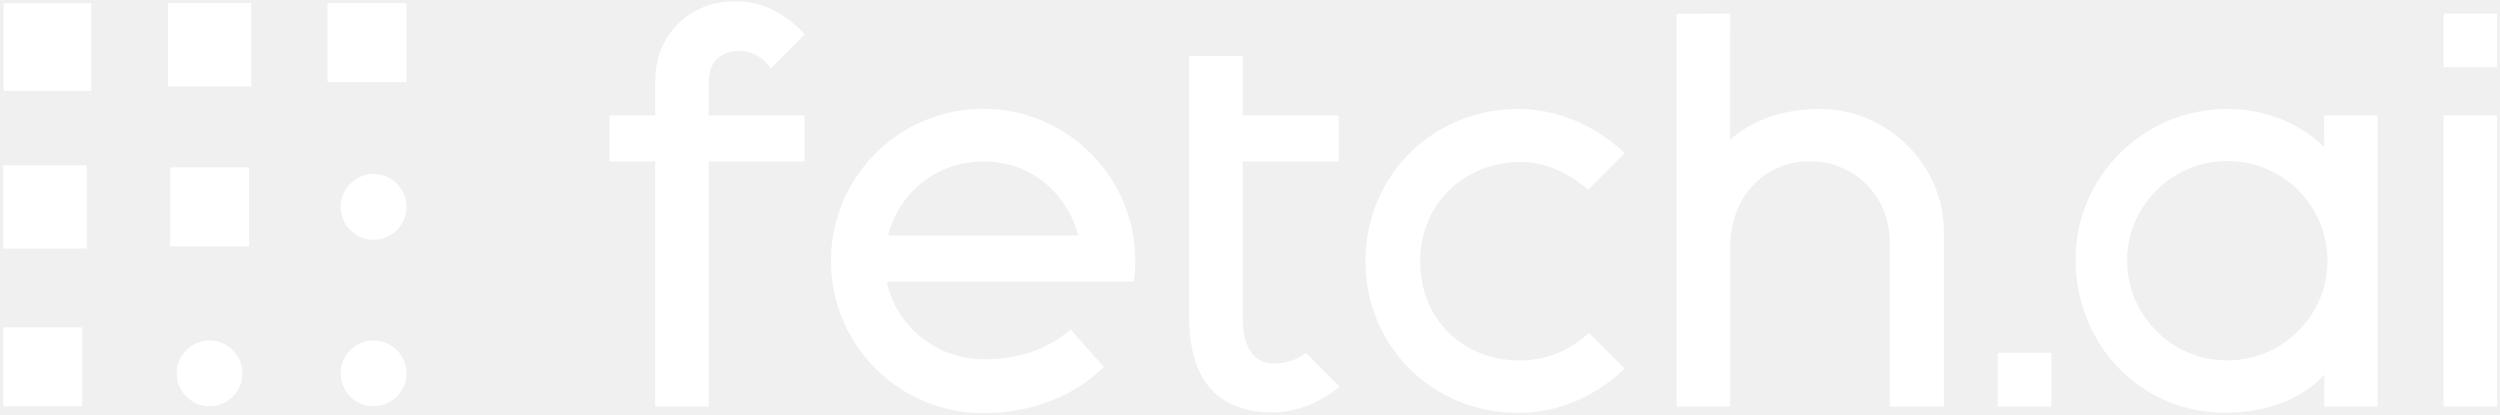
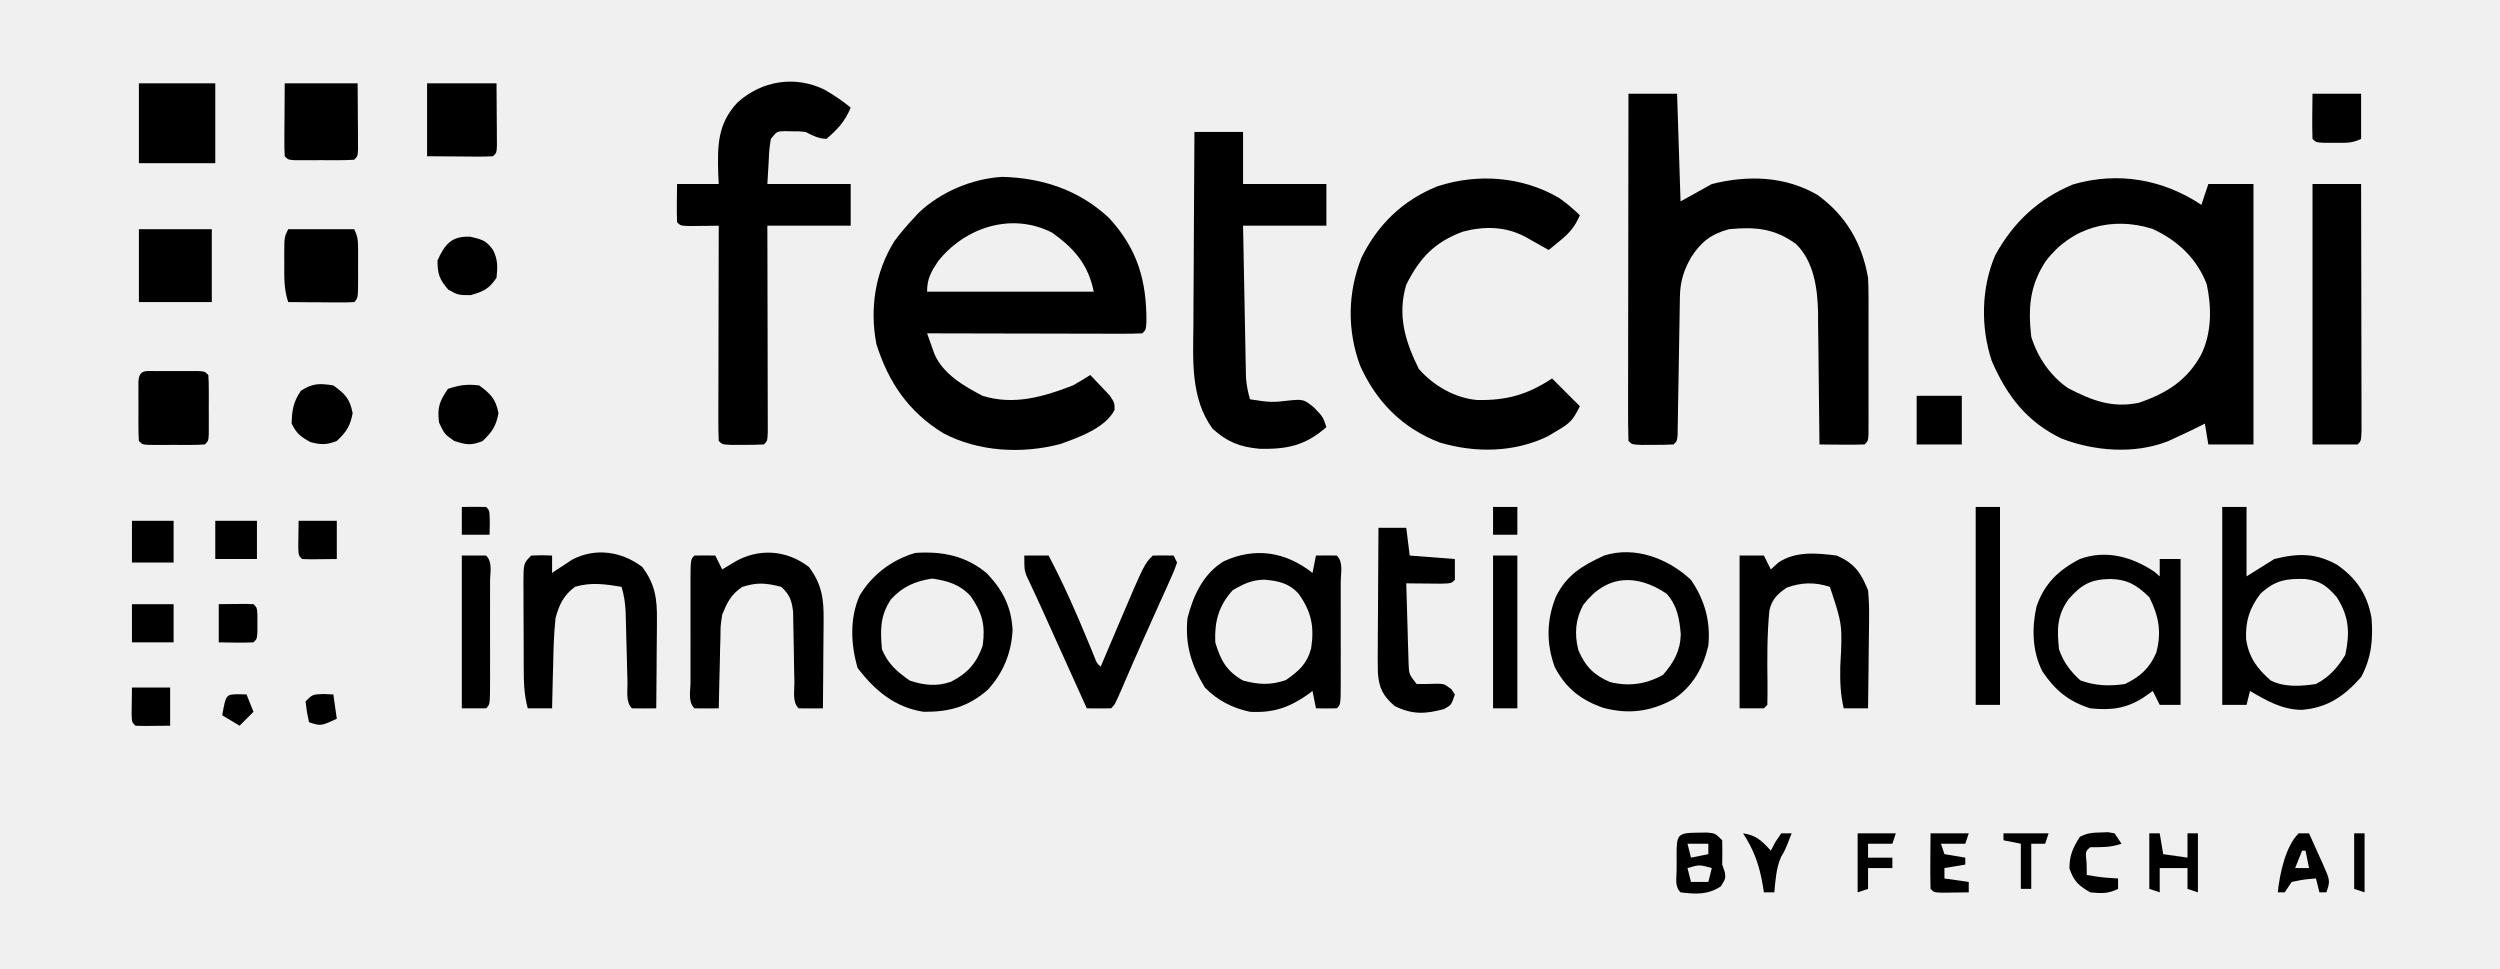
- <svg xmlns="http://www.w3.org/2000/svg" id="Layer_1" viewBox="0 0 1426.307 236.687">
-   <rect x="1394.118" y="65.827" width="30.526" height="166.108" fill="#fff" />
-   <path d="m1078.14,231.935v-93.432c0-26.511-19.77-46.502-45.986-46.502-22.404,0-45.083,17.103-45.083,49.794v90.14h-30.545V7.869l30.545-.111s-.103,72.003,0,71.916c4.09-3.449,19.94-17.531,51.326-17.531,38.273,0,70.605,31.942,70.605,69.75v100.043h-30.862Z" fill="#fff" />
-   <rect x="1394.118" y="7.755" width="30.526" height="30.528" fill="#fff" />
-   <rect x="1139.732" y="201.244" width="30.693" height="30.691" fill="#fff" />
-   <path d="m228.753,107.617c2.062,3.085,3.162,6.714,3.162,10.424,0,4.978-1.978,9.751-5.497,13.271-3.519,3.516-8.292,5.494-13.268,5.494-3.712,0-7.339-1.098-10.426-3.162-3.085-2.062-5.49-4.992-6.911-8.419-1.421-3.43-1.792-7.202-1.068-10.844.725-3.639,2.511-6.983,5.136-9.607,2.624-2.624,5.967-4.41,9.608-5.136,3.639-.723,7.413-.353,10.841,1.069,3.428,1.419,6.359,3.824,8.422,6.909Z" fill="#fff" />
-   <path d="m228.753,202.582c2.062,3.085,3.162,6.714,3.162,10.424,0,4.978-1.978,9.751-5.497,13.271-3.519,3.516-8.292,5.494-13.268,5.494-3.712,0-7.339-1.098-10.426-3.162-3.085-2.062-5.49-4.992-6.911-8.419-1.421-3.43-1.792-7.202-1.068-10.844.725-3.639,2.511-6.983,5.136-9.607,2.624-2.624,5.967-4.41,9.608-5.136,3.639-.723,7.413-.353,10.841,1.069,3.428,1.419,6.359,3.824,8.422,6.909Z" fill="#fff" />
-   <rect x="186.882" y="1.769" width="45.034" height="45.034" fill="#fff" />
-   <path d="m135.17,202.582c2.062,3.085,3.162,6.714,3.162,10.424,0,4.978-1.978,9.751-5.497,13.271-3.519,3.516-8.292,5.494-13.268,5.494-3.712,0-7.339-1.098-10.426-3.162-3.085-2.062-5.49-4.992-6.911-8.419-1.421-3.43-1.792-7.202-1.068-10.844.725-3.639,2.511-6.983,5.136-9.607,2.624-2.624,5.967-4.41,9.608-5.136,3.639-.723,7.413-.353,10.841,1.069,3.428,1.419,6.359,3.824,8.422,6.909Z" fill="#fff" />
-   <rect x="97.051" y="95.525" width="45.034" height="45.034" fill="#fff" />
-   <rect x="95.8" y="1.769" width="47.536" height="47.536" fill="#fff" />
-   <rect x="2.061" y="1.812" width="50.038" height="50.038" fill="#fff" />
-   <rect x="1.914" y="186.737" width="45.034" height="45.034" fill="#fff" />
-   <rect x="1.914" y="94.274" width="47.536" height="47.536" fill="#fff" />
-   <path d="m420.96,28.986c13.423.158,18.784,10.033,18.784,10.033l19.366-19.366-.023-.008.06-.06c-11.176-12.17-24.907-18.849-38.928-18.849-13.626,0-24.896,4.355-33.491,12.943-8.589,8.6-12.943,19.77-12.943,33.201v18.947h-26.078v26.248h26.048v139.86h30.55V92.075h54.74v-26.248h-54.689v-18.947c0-10.938,5.88-17.227,16.605-17.893Z" fill="#fff" />
-   <path d="m867.194,205.657c-33.003,0-56.956-23.811-56.956-56.616,0-32.283,24.687-56.628,57.425-56.628,18.103,0,32.302,10.448,38.441,15.855l20.855-20.854c-5.987-5.839-28.319-25.235-60.76-25.235-48.874,0-87.161,38.154-87.161,86.862,0,48.507,38.294,86.504,87.177,86.504,31.196,0,52.235-17.045,60.632-25.346l-20.301-20.302c-7.484,6.987-20.604,15.76-39.353,15.76Z" fill="#fff" />
-   <path d="m726.892,207.382c-10.169,0-17.922-6.871-17.922-26.723v-88.525h54.76v-26.248h-54.76V31.977h-30.531v148.682c0,37.582,17.326,54.643,48.055,54.643,11.413,0,25.492-4.494,37.782-14.732l-19.242-19.242c-4.834,3.914-11.328,6.054-18.143,6.054Z" fill="#fff" />
-   <path d="m561.425,204.991c-29.693,0-51.115-21.789-55.404-44.293h123.018v-.045h17.848c.521-3.85.814-7.774.814-11.768,0-47.942-38.864-86.807-86.807-86.807s-86.807,38.865-86.807,86.807,38.864,86.807,86.807,86.807c28.785,0,52.534-10.313,68.885-26.314l-19.024-21.427c-13.193,11.611-29.789,17.041-49.332,17.041Zm0-112.826c27.652,0,47.858,19.078,53.694,42.27h-108.49c6.267-24.12,26.915-42.27,54.796-42.27Z" fill="#fff" />
-   <path d="m1325.98,65.827l-.014,17.994s-20.002-21.678-55.192-21.678c-47.75,0-86.6,38.486-86.6,85.793,0,49.082,37.466,87.529,85.296,87.529,39.856,0,56.59-21.822,56.59-21.822l-.07,18.292h30.535V65.827h-30.545Zm-52.515,139.7c-.988.052-1.98.079-2.982.079-15.662,0-29.865-6.373-40.152-16.662-10.344-10.29-16.741-24.505-16.741-40.208,0-31.402,25.588-56.859,57.153-56.859,31.563,0,57.151,25.457,57.151,56.859,0,30.494-24.129,55.376-54.429,56.791Z" fill="#fff" />
+ <svg xmlns="http://www.w3.org/2000/svg" version="1.1" width="720" height="279">
+   <path d="M0 0 C7.26 0 14.52 0 22 0 C22 7.59 22 15.18 22 23 C14.74 23 7.48 23 0 23 C0 15.41 0 7.82 0 0 Z " fill="#000000" transform="translate(40,24)" />
+   <path d="M0 0 C6.93 0 13.86 0 21 0 C21.021 3.444 21.041 6.889 21.062 10.438 C21.072 11.525 21.081 12.612 21.09 13.732 C21.093 14.582 21.095 15.433 21.098 16.309 C21.106 17.62 21.106 17.62 21.114 18.959 C21 21 21 21 20 22 C18.597 22.099 17.188 22.131 15.781 22.133 C14.507 22.135 14.507 22.135 13.207 22.137 C11.867 22.131 11.867 22.131 10.5 22.125 C9.607 22.129 8.713 22.133 7.793 22.137 C6.943 22.135 6.094 22.134 5.219 22.133 C4.434 22.132 3.65 22.131 2.842 22.129 C1 22 1 22 0 21 C-0.087 19.438 -0.107 17.873 -0.098 16.309 C-0.095 15.458 -0.093 14.608 -0.09 13.732 C-0.081 12.645 -0.072 11.558 -0.062 10.438 C-0.042 6.993 -0.021 3.549 0 0 Z " fill="#000000" transform="translate(82,24)" />
+   <path d="M0 0 C6.6 0 13.2 0 20 0 C20.021 3.279 20.041 6.559 20.062 9.938 C20.072 10.973 20.081 12.008 20.09 13.074 C20.093 13.884 20.095 14.693 20.098 15.527 C20.106 16.776 20.106 16.776 20.114 18.051 C20 20 20 20 19 21 C17.584 21.087 16.164 21.107 14.746 21.098 C13.977 21.095 13.208 21.093 12.416 21.09 C11.433 21.081 10.45 21.072 9.438 21.062 C4.766 21.032 4.766 21.032 0 21 C0 14.07 0 7.14 0 0 Z " fill="#000000" transform="translate(123,24)" />
+   <path d="M0 0 C2.667 1.539 5.194 3.213 7.562 5.188 C6.003 9.015 3.726 11.551 0.562 14.188 C-1.919 14.046 -3.23 13.291 -5.438 12.188 C-7.352 11.991 -7.352 11.991 -9.438 12 C-10.139 11.986 -10.84 11.972 -11.562 11.957 C-13.683 12.022 -13.683 12.022 -15.438 14.188 C-15.902 17.309 -15.902 17.309 -16.062 20.812 C-16.186 22.916 -16.31 25.02 -16.438 27.188 C-8.518 27.188 -0.598 27.188 7.562 27.188 C7.562 31.148 7.562 35.108 7.562 39.188 C-0.357 39.188 -8.277 39.188 -16.438 39.188 C-16.43 41.997 -16.43 41.997 -16.422 44.863 C-16.406 51.038 -16.394 57.212 -16.386 63.387 C-16.38 67.132 -16.373 70.878 -16.362 74.623 C-16.351 78.234 -16.345 81.846 -16.343 85.457 C-16.341 86.838 -16.337 88.219 -16.332 89.6 C-16.325 91.527 -16.324 93.455 -16.324 95.383 C-16.322 96.482 -16.32 97.581 -16.317 98.713 C-16.438 101.188 -16.438 101.188 -17.438 102.188 C-19.435 102.286 -21.437 102.317 -23.438 102.312 C-24.531 102.315 -25.624 102.318 -26.75 102.32 C-29.438 102.188 -29.438 102.188 -30.438 101.188 C-30.531 99.254 -30.555 97.318 -30.551 95.383 C-30.551 94.141 -30.551 92.9 -30.551 91.621 C-30.546 90.257 -30.54 88.892 -30.535 87.527 C-30.533 86.139 -30.532 84.75 -30.531 83.361 C-30.527 79.7 -30.517 76.039 -30.506 72.378 C-30.496 68.645 -30.491 64.911 -30.486 61.178 C-30.476 53.848 -30.459 46.518 -30.438 39.188 C-31.22 39.199 -32.002 39.211 -32.809 39.223 C-33.821 39.232 -34.832 39.241 -35.875 39.25 C-36.884 39.262 -37.894 39.273 -38.934 39.285 C-41.438 39.188 -41.438 39.188 -42.438 38.188 C-42.581 34.518 -42.48 30.86 -42.438 27.188 C-38.477 27.188 -34.517 27.188 -30.438 27.188 C-30.484 26.27 -30.53 25.352 -30.578 24.406 C-30.821 16.162 -30.831 9.869 -25.012 3.668 C-18.048 -2.576 -8.485 -4.147 0 0 Z " fill="#000000" transform="translate(237.4375,25.8125)" />
+   <path d="M0 0 C4.62 0 9.24 0 14 0 C14.33 10.23 14.66 20.46 15 31 C17.97 29.35 20.94 27.7 24 26 C34.398 23.4 45.122 23.696 54.477 29.168 C62.671 35.117 67.278 43.072 69 53 C69.086 54.62 69.128 56.244 69.129 57.866 C69.133 58.804 69.136 59.741 69.139 60.707 C69.136 62.205 69.136 62.205 69.133 63.734 C69.134 64.768 69.135 65.802 69.136 66.867 C69.136 69.046 69.135 71.224 69.13 73.403 C69.125 76.752 69.13 80.1 69.137 83.449 C69.136 85.565 69.135 87.681 69.133 89.797 C69.135 90.804 69.137 91.811 69.139 92.849 C69.134 94.236 69.134 94.236 69.129 95.651 C69.129 96.469 69.128 97.287 69.127 98.129 C69 100 69 100 68 101 C65.814 101.073 63.625 101.084 61.438 101.062 C59.641 101.049 59.641 101.049 57.809 101.035 C56.418 101.018 56.418 101.018 55 101 C54.995 100.169 54.995 100.169 54.989 99.321 C54.947 93.512 54.877 87.704 54.792 81.896 C54.764 79.733 54.743 77.571 54.729 75.408 C54.707 72.284 54.661 69.162 54.609 66.039 C54.608 65.084 54.607 64.13 54.606 63.146 C54.456 56.176 53.471 48.448 48.297 43.309 C42.103 38.742 36.444 38.297 29 39 C23.887 40.349 20.923 42.638 18.062 47.062 C15.886 50.906 14.879 54.128 14.811 58.547 C14.785 59.924 14.785 59.924 14.76 61.328 C14.746 62.315 14.733 63.303 14.719 64.32 C14.7 65.335 14.682 66.349 14.663 67.394 C14.584 71.741 14.516 76.089 14.448 80.436 C14.396 83.606 14.339 86.776 14.281 89.945 C14.268 90.937 14.254 91.929 14.24 92.95 C14.223 93.861 14.207 94.773 14.189 95.711 C14.177 96.517 14.164 97.323 14.151 98.154 C14 100 14 100 13 101 C11.002 101.099 9 101.13 7 101.125 C5.907 101.128 4.814 101.13 3.688 101.133 C1 101 1 101 0 100 C-0.095 96.895 -0.126 93.812 -0.114 90.707 C-0.114 89.731 -0.114 88.756 -0.114 87.751 C-0.113 84.51 -0.105 81.268 -0.098 78.027 C-0.096 75.787 -0.094 73.546 -0.093 71.306 C-0.09 65.395 -0.08 59.485 -0.069 53.575 C-0.058 47.549 -0.054 41.524 -0.049 35.498 C-0.038 23.665 -0.021 11.833 0 0 Z " fill="#000000" transform="translate(469,27)" />
+   <path d="M0 0 C4.62 0 9.24 0 14 0 C14 4.29 14 8.58 14 13 C11.377 14.312 9.363 14.133 6.438 14.125 C5.446 14.128 4.455 14.13 3.434 14.133 C1 14 1 14 0 13 C-0.144 8.665 -0.042 4.338 0 0 Z " fill="#000000" transform="translate(666,27)" />
+   <path d="M0 0 C4.62 0 9.24 0 14 0 C14 4.95 14 9.9 14 15 C21.92 15 29.84 15 38 15 C38 18.96 38 22.92 38 27 C30.08 27 22.16 27 14 27 C14.12 33.478 14.243 39.956 14.372 46.434 C14.416 48.637 14.457 50.841 14.497 53.045 C14.555 56.212 14.619 59.38 14.684 62.547 C14.7 63.532 14.717 64.518 14.734 65.533 C14.754 66.454 14.774 67.375 14.795 68.323 C14.81 69.132 14.826 69.94 14.842 70.773 C14.997 72.958 15.4 74.897 16 77 C22.108 77.931 22.108 77.931 28.188 77.25 C31.425 76.962 31.87 77.305 34.312 79.25 C37 82 37 82 38 85 C31.947 90.341 26.653 91.429 18.75 91.246 C13.084 90.739 9.399 89.275 5.188 85.438 C-1.182 76.615 -0.4 65.62 -0.293 55.273 C-0.287 53.673 -0.283 52.074 -0.28 50.474 C-0.269 46.295 -0.239 42.116 -0.206 37.937 C-0.175 33.66 -0.162 29.383 -0.146 25.105 C-0.114 16.737 -0.062 8.368 0 0 Z " fill="#000000" transform="translate(344,38)" />
+   <path d="M0 0 C8.208 8.958 10.812 18.058 10.73 29.965 C10.562 32.188 10.562 32.188 9.562 33.188 C7.629 33.281 5.693 33.305 3.758 33.301 C2.516 33.301 1.275 33.301 -0.004 33.301 C-1.368 33.296 -2.733 33.29 -4.098 33.285 C-5.486 33.283 -6.875 33.282 -8.264 33.281 C-11.925 33.277 -15.586 33.267 -19.247 33.256 C-22.98 33.246 -26.714 33.241 -30.447 33.236 C-37.777 33.226 -45.107 33.209 -52.438 33.188 C-51.99 34.467 -51.534 35.744 -51.074 37.02 C-50.695 38.087 -50.695 38.087 -50.307 39.175 C-47.834 44.897 -41.801 48.415 -36.438 51.188 C-27.44 53.982 -18.939 51.48 -10.438 48.188 C-8.746 47.23 -7.07 46.243 -5.438 45.188 C-4.235 46.423 -3.051 47.677 -1.875 48.938 C-0.883 49.982 -0.883 49.982 0.129 51.047 C1.562 53.188 1.562 53.188 1.555 55.262 C-1.129 60.47 -8.774 63.168 -14.062 65.062 C-25.086 67.983 -37.7 67.3 -47.797 61.934 C-57.76 55.799 -63.562 47.344 -67.051 36.234 C-68.994 25.951 -67.39 15.546 -61.859 6.648 C-60.161 4.361 -58.384 2.267 -56.438 0.188 C-55.914 -0.377 -55.391 -0.942 -54.852 -1.523 C-48.595 -7.536 -39.429 -11.376 -30.77 -11.875 C-19.147 -11.564 -8.577 -8.062 0 0 Z M-49.281 12.441 C-51.308 15.501 -52.438 17.458 -52.438 21.188 C-36.597 21.188 -20.758 21.188 -4.438 21.188 C-5.998 13.383 -10.089 8.7 -16.438 4.188 C-28.089 -1.774 -41.506 2.654 -49.281 12.441 Z " fill="#000000" transform="translate(319.4375,62.8125)" />
+   <path d="M0 0 C2.222 1.554 4.049 3.104 6 5 C4.618 8.21 3.076 10.049 0.375 12.25 C-0.257 12.771 -0.888 13.292 -1.539 13.828 C-2.021 14.215 -2.503 14.602 -3 15 C-3.615 14.651 -4.23 14.301 -4.863 13.941 C-5.672 13.486 -6.48 13.031 -7.312 12.562 C-8.113 12.11 -8.914 11.658 -9.738 11.191 C-15.455 8.18 -21.513 8.073 -27.703 9.719 C-35.884 12.756 -40.152 17.303 -44 25 C-46.621 33.737 -44.304 41.391 -40.375 49.25 C-36.263 54.011 -29.946 57.669 -23.582 58.203 C-15.103 58.347 -9.185 56.715 -2 52 C0.64 54.64 3.28 57.28 6 60 C3.922 64.157 3.133 64.89 -0.688 67.125 C-1.516 67.623 -2.345 68.12 -3.199 68.633 C-12.888 73.362 -24.129 73.494 -34.375 70.438 C-45.114 66.324 -52.646 58.666 -57.312 48.25 C-61.045 38.052 -60.888 27.254 -56.879 17.184 C-52.193 7.638 -44.915 0.604 -35.008 -3.344 C-23.385 -7.143 -10.561 -6.173 0 0 Z " fill="#000000" transform="translate(449,57)" />
+   <path d="M0 0 C0.66 -1.98 1.32 -3.96 2 -6 C6.29 -6 10.58 -6 15 -6 C15 18.75 15 43.5 15 69 C10.71 69 6.42 69 2 69 C1.67 67.02 1.34 65.04 1 63 C0.432 63.287 -0.137 63.575 -0.723 63.871 C-2.946 64.973 -5.18 66.033 -7.438 67.062 C-8.179 67.404 -8.92 67.746 -9.684 68.098 C-19.335 71.857 -30.728 70.945 -40.246 67.32 C-50.244 62.527 -56.06 54.965 -60.375 44.938 C-63.602 35.27 -63.411 23.918 -59.387 14.527 C-54.17 5.02 -47.007 -1.691 -37 -5.875 C-24.057 -9.638 -11.097 -7.398 0 0 Z M-44.816 16.203 C-49.448 23.235 -49.939 29.655 -49 38 C-47.155 43.912 -43.493 49.292 -38.371 52.801 C-31.485 56.349 -25.756 58.601 -18 57 C-10.028 54.267 -4.032 50.528 0 43 C2.987 36.788 2.977 29.533 1.535 22.844 C-1.342 15.352 -6.974 10.139 -14.16 6.887 C-25.762 3.264 -37.451 6.439 -44.816 16.203 Z " fill="#000000" transform="translate(634,59)" />
+   <path d="M0 0 C4.62 0 9.24 0 14 0 C14.023 9.631 14.041 19.262 14.052 28.893 C14.057 33.365 14.064 37.837 14.075 42.308 C14.086 46.62 14.092 50.932 14.095 55.244 C14.097 56.892 14.1 58.541 14.106 60.19 C14.113 62.491 14.114 64.792 14.114 67.094 C14.116 68.406 14.118 69.718 14.12 71.07 C14 74 14 74 13 75 C8.71 75 4.42 75 0 75 C0 50.25 0 25.5 0 0 Z " fill="#000000" transform="translate(666,53)" />
+   <path d="M0 0 C6.93 0 13.86 0 21 0 C21 6.93 21 13.86 21 21 C14.07 21 7.14 21 0 21 C0 14.07 0 7.14 0 0 Z " fill="#000000" transform="translate(40,66)" />
+   <path d="M0 0 C6.27 0 12.54 0 19 0 C20.139 2.279 20.129 3.568 20.133 6.098 C20.135 7.299 20.135 7.299 20.137 8.525 C20.133 9.363 20.129 10.2 20.125 11.062 C20.131 12.324 20.131 12.324 20.137 13.611 C20.127 19.873 20.127 19.873 19 21 C17.584 21.087 16.164 21.107 14.746 21.098 C13.892 21.094 13.038 21.091 12.158 21.088 C11.26 21.08 10.363 21.071 9.438 21.062 C8.536 21.058 7.634 21.053 6.705 21.049 C4.47 21.037 2.235 21.021 0 21 C-1.241 17.278 -1.146 13.812 -1.125 9.938 C-1.129 9.205 -1.133 8.472 -1.137 7.717 C-1.127 2.253 -1.127 2.253 0 0 Z " fill="#000000" transform="translate(83,66)" />
+   <path d="M0 0 C3.378 0.784 4.533 1.081 6.5 3.812 C7.92 6.653 7.815 8.667 7.5 11.812 C5.324 15.032 3.807 15.723 0.062 16.812 C-3.5 16.812 -3.5 16.812 -6.375 15.25 C-8.952 12.293 -9.5 10.723 -9.5 6.812 C-7.37 2.126 -5.408 -0.29 0 0 Z " fill="#000000" transform="translate(135.5,68.1875)" />
+   <path d="M0 0 C0.804 -0.001 1.609 -0.003 2.438 -0.004 C3.283 -0 4.129 0.004 5 0.008 C6.268 0.002 6.268 0.002 7.562 -0.004 C8.367 -0.003 9.171 -0.001 10 0 C10.742 0.001 11.485 0.002 12.25 0.003 C14 0.133 14 0.133 15 1.133 C15.099 2.536 15.131 3.945 15.133 5.352 C15.135 6.626 15.135 6.626 15.137 7.926 C15.133 8.819 15.129 9.712 15.125 10.633 C15.131 11.973 15.131 11.973 15.137 13.34 C15.135 14.189 15.134 15.039 15.133 15.914 C15.132 16.698 15.131 17.483 15.129 18.291 C15 20.133 15 20.133 14 21.133 C12.67 21.231 11.334 21.264 10 21.266 C9.196 21.267 8.391 21.268 7.562 21.27 C6.717 21.266 5.871 21.262 5 21.258 C4.154 21.262 3.309 21.266 2.438 21.27 C1.633 21.268 0.829 21.267 0 21.266 C-0.743 21.264 -1.485 21.263 -2.25 21.262 C-4 21.133 -4 21.133 -5 20.133 C-5.099 18.729 -5.131 17.321 -5.133 15.914 C-5.134 15.065 -5.135 14.215 -5.137 13.34 C-5.133 12.447 -5.129 11.553 -5.125 10.633 C-5.129 9.739 -5.133 8.846 -5.137 7.926 C-5.135 7.076 -5.134 6.227 -5.133 5.352 C-5.132 4.567 -5.131 3.783 -5.129 2.975 C-4.884 -0.515 -3.036 0.005 0 0 Z " fill="#000000" transform="translate(45,106.8672)" />
+   <path d="M0 0 C3.387 2.45 4.787 3.864 5.562 8 C4.862 11.738 3.755 13.394 1 16 C-2 17.154 -3.52 17.126 -6.625 16.312 C-9.398 14.78 -10.609 13.86 -12 11 C-11.931 7.141 -11.524 4.786 -9.375 1.562 C-5.998 -0.659 -3.965 -0.626 0 0 Z " fill="#000000" transform="translate(96,111)" />
+   <path d="M0 0 C3.329 2.46 4.793 3.896 5.562 8 C4.862 11.738 3.755 13.394 1 16 C-2.312 17.395 -3.742 17.081 -7.188 16 C-10 14 -10 14 -11.562 10.688 C-12.078 6.344 -11.463 4.567 -9 1 C-5.636 -0.121 -3.525 -0.423 0 0 Z " fill="#000000" transform="translate(138,111)" />
+   <path d="M0 0 C4.29 0 8.58 0 13 0 C13 4.62 13 9.24 13 14 C8.71 14 4.42 14 0 14 C0 9.38 0 4.76 0 0 Z " fill="#000000" transform="translate(552,114)" />
+   <path d="M0 0 C2.333 -0.042 4.667 -0.041 7 0 C8 1 8 1 8.062 4.562 C8.042 5.697 8.021 6.831 8 8 C5.36 8 2.72 8 0 8 C0 5.36 0 2.72 0 0 Z " fill="#000000" transform="translate(133,146)" />
+   <path d="M0 0 C2.31 0 4.62 0 7 0 C7 2.64 7 5.28 7 8 C4.69 8 2.38 8 0 8 C0 5.36 0 2.72 0 0 Z " fill="#000000" transform="translate(430,146)" />
+   <path d="M0 0 C2.31 0 4.62 0 7 0 C7 18.81 7 37.62 7 57 C4.69 57 2.38 57 0 57 C0 38.19 0 19.38 0 0 Z " fill="#000000" transform="translate(569,146)" />
+   <path d="M0 0 C2.31 0 4.62 0 7 0 C7 6.6 7 13.2 7 20 C9.64 18.35 12.28 16.7 15 15 C21.833 13.292 26.954 13.231 33.109 16.672 C38.705 20.603 41.811 25.22 43 32 C43.492 38.1 42.954 43.542 40 49 C35.16 54.51 30.187 57.922 22.812 58.438 C17.164 58.352 12.783 55.796 8 53 C7.67 54.32 7.34 55.64 7 57 C4.69 57 2.38 57 0 57 C0 38.19 0 19.38 0 0 Z M11 25 C7.871 29.115 6.662 32.891 6.875 38.062 C7.643 43.301 10.05 46.574 14 50 C18.002 52.001 22.661 51.634 27 51 C30.833 48.982 33.215 46.297 35.438 42.625 C36.817 36.189 36.559 31.592 33 26 C30.22 22.785 28.27 21.264 23.949 20.762 C18.45 20.581 15.197 21.096 11 25 Z " fill="#000000" transform="translate(640,146)" />
+   <path d="M0 0 C3.96 0 7.92 0 12 0 C12 3.96 12 7.92 12 12 C8.04 12 4.08 12 0 12 C0 8.04 0 4.08 0 0 Z " fill="#000000" transform="translate(38,150)" />
+   <path d="M0 0 C3.96 0 7.92 0 12 0 C12 3.63 12 7.26 12 11 C8.04 11 4.08 11 0 11 C0 7.37 0 3.74 0 0 Z " fill="#000000" transform="translate(62,150)" />
+   <path d="M0 0 C3.63 0 7.26 0 11 0 C11 3.63 11 7.26 11 11 C3.285 11.098 3.285 11.098 1 11 C0 10 0 10 -0.098 7.715 C-0.065 5.143 -0.033 2.572 0 0 Z " fill="#000000" transform="translate(86,150)" />
+   <path d="M0 0 C2.64 0 5.28 0 8 0 C8.33 2.64 8.66 5.28 9 8 C13.29 8.33 17.58 8.66 22 9 C22 10.98 22 12.96 22 15 C21 16 21 16 18.059 16.098 C16.864 16.086 15.669 16.074 14.438 16.062 C12.641 16.049 12.641 16.049 10.809 16.035 C9.882 16.024 8.955 16.012 8 16 C8.11 20.271 8.24 24.542 8.375 28.812 C8.406 30.027 8.437 31.242 8.469 32.494 C8.507 33.658 8.546 34.821 8.586 36.02 C8.617 37.093 8.649 38.167 8.681 39.273 C8.816 42.216 8.816 42.216 11 45 C13.03 45 15.062 44.995 17.09 44.906 C19 45 19 45 21 46.5 C21.495 47.242 21.495 47.242 22 48 C21 51 21 51 18.938 52.188 C13.471 53.7 9.644 53.822 4.625 51.312 C1.342 48.42 0.178 46.265 -0.169 41.854 C-0.232 39.196 -0.225 36.546 -0.195 33.887 C-0.191 32.432 -0.191 32.432 -0.187 30.949 C-0.176 27.861 -0.15 24.775 -0.125 21.688 C-0.115 19.59 -0.106 17.493 -0.098 15.396 C-0.076 10.264 -0.041 5.132 0 0 Z " fill="#000000" transform="translate(397,152)" />
+   <path d="M0 0 C2.31 0 4.62 0 7 0 C8.949 1.949 8.129 4.898 8.139 7.491 C8.137 8.402 8.135 9.312 8.133 10.25 C8.134 11.178 8.135 12.107 8.136 13.063 C8.136 15.031 8.135 16.998 8.13 18.965 C8.125 21.987 8.13 25.009 8.137 28.031 C8.136 29.938 8.135 31.844 8.133 33.75 C8.135 34.66 8.137 35.571 8.139 36.509 C8.115 42.885 8.115 42.885 7 44 C4.69 44 2.38 44 0 44 C0 29.48 0 14.96 0 0 Z " fill="#000000" transform="translate(133,160)" />
+   <path d="M0 0 C3.725 5.006 4.286 9.269 4.195 15.395 C4.192 16.12 4.19 16.845 4.187 17.593 C4.176 19.895 4.151 22.198 4.125 24.5 C4.115 26.067 4.106 27.634 4.098 29.201 C4.076 33.03 4.041 36.859 4 40.688 C1.667 40.73 -0.667 40.728 -3 40.688 C-4.869 38.819 -4.22 35.667 -4.281 33.168 C-4.3 32.513 -4.318 31.858 -4.337 31.183 C-4.396 29.081 -4.449 26.978 -4.5 24.875 C-4.568 22.118 -4.642 19.362 -4.719 16.605 C-4.749 15.376 -4.779 14.146 -4.811 12.88 C-4.964 10.299 -5.244 8.143 -6 5.688 C-10.758 4.907 -14.756 4.326 -19.438 5.688 C-22.718 8.248 -23.95 10.753 -25 14.688 C-25.493 19.163 -25.602 23.625 -25.688 28.125 C-25.722 29.333 -25.756 30.542 -25.791 31.787 C-25.873 34.754 -25.942 37.72 -26 40.688 C-28.31 40.688 -30.62 40.688 -33 40.688 C-34.176 36.484 -34.162 32.391 -34.168 28.055 C-34.171 27.222 -34.175 26.389 -34.178 25.53 C-34.183 23.774 -34.185 22.017 -34.185 20.26 C-34.187 17.565 -34.206 14.871 -34.225 12.176 C-34.228 10.469 -34.23 8.762 -34.23 7.055 C-34.241 5.842 -34.241 5.842 -34.252 4.605 C-34.229 -1.084 -34.229 -1.084 -32 -3.312 C-28.875 -3.438 -28.875 -3.438 -26 -3.312 C-26 -1.663 -26 -0.013 -26 1.688 C-25.481 1.338 -24.961 0.989 -24.426 0.629 C-23.728 0.174 -23.031 -0.281 -22.312 -0.75 C-21.286 -1.429 -21.286 -1.429 -20.238 -2.121 C-13.58 -5.665 -5.86 -4.517 0 0 Z " fill="#000000" transform="translate(185,163.3125)" />
+   <path d="M0 0 C3.725 5.006 4.286 9.269 4.195 15.395 C4.192 16.12 4.19 16.845 4.187 17.593 C4.176 19.895 4.151 22.198 4.125 24.5 C4.115 26.067 4.106 27.634 4.098 29.201 C4.076 33.03 4.041 36.859 4 40.688 C1.667 40.73 -0.667 40.728 -3 40.688 C-4.867 38.82 -4.175 35.663 -4.211 33.168 C-4.239 31.822 -4.268 30.477 -4.297 29.131 C-4.338 27.004 -4.375 24.878 -4.401 22.752 C-4.429 20.702 -4.475 18.654 -4.523 16.605 C-4.543 15.376 -4.563 14.146 -4.583 12.88 C-5.029 9.466 -5.524 8.044 -8 5.688 C-12.525 4.575 -14.883 4.329 -19.312 5.75 C-22.591 8.114 -23.458 9.973 -25 13.688 C-25.495 16.866 -25.495 16.866 -25.512 20.18 C-25.547 21.379 -25.583 22.577 -25.619 23.812 C-25.642 25.05 -25.664 26.288 -25.688 27.562 C-25.722 28.823 -25.756 30.084 -25.791 31.383 C-25.873 34.484 -25.942 37.585 -26 40.688 C-28.333 40.73 -30.667 40.728 -33 40.688 C-34.949 38.739 -34.129 35.789 -34.139 33.196 C-34.137 32.286 -34.135 31.375 -34.133 30.438 C-34.134 29.509 -34.135 28.581 -34.136 27.624 C-34.136 25.657 -34.135 23.69 -34.13 21.723 C-34.125 18.7 -34.13 15.678 -34.137 12.656 C-34.136 10.75 -34.135 8.844 -34.133 6.938 C-34.135 6.027 -34.137 5.117 -34.139 4.179 C-34.115 -2.198 -34.115 -2.198 -33 -3.312 C-31 -3.353 -29 -3.355 -27 -3.312 C-26.34 -1.992 -25.68 -0.672 -25 0.688 C-23.948 0.048 -22.896 -0.591 -21.812 -1.25 C-14.745 -5.546 -6.539 -5.041 0 0 Z " fill="#000000" transform="translate(233,163.3125)" />
+   <path d="M0 0 C4.563 4.811 6.993 9.586 7.352 16.258 C7.019 22.847 4.68 28.602 0.199 33.484 C-5.453 38.403 -10.898 39.875 -18.273 39.82 C-26.537 38.554 -32.315 33.703 -37.273 27.195 C-39.25 20.524 -39.599 12.844 -36.711 6.383 C-33.122 0.341 -27.424 -3.965 -20.711 -5.93 C-12.97 -6.493 -5.99 -5.103 0 0 Z M-27.648 7.383 C-30.829 12.154 -30.764 16.176 -30.273 21.82 C-28.546 26.002 -25.952 28.245 -22.273 30.82 C-18.206 32.176 -14.541 32.606 -10.402 31.172 C-5.728 28.819 -2.99 25.778 -1.273 20.82 C-0.434 14.943 -1.328 11.403 -4.715 6.52 C-7.811 3.144 -11.269 2.121 -15.773 1.445 C-20.671 2.18 -24.272 3.74 -27.648 7.383 Z " fill="#000000" transform="translate(284.2734,165.1797)" />
+   <path d="M0 0 C2.31 0 4.62 0 7 0 C11.257 8.079 14.901 16.321 18.371 24.763 C18.699 25.557 19.026 26.35 19.363 27.168 C19.655 27.882 19.947 28.597 20.247 29.333 C20.881 30.999 20.881 30.999 22 32 C22.246 31.416 22.493 30.832 22.747 30.231 C23.89 27.528 25.039 24.826 26.188 22.125 C26.575 21.207 26.962 20.289 27.361 19.344 C34.566 2.434 34.566 2.434 37 0 C39 -0.041 41 -0.043 43 0 C43.495 0.99 43.495 0.99 44 2 C43.215 4.268 43.215 4.268 41.938 7.102 C41.473 8.142 41.009 9.183 40.531 10.256 C39.773 11.924 39.773 11.924 39 13.625 C37.982 15.898 36.963 18.172 35.945 20.445 C35.192 22.118 35.192 22.118 34.423 23.825 C32.241 28.693 30.126 33.59 28.02 38.491 C26.109 42.891 26.109 42.891 25 44 C22.667 44.041 20.333 44.042 18 44 C16.079 39.75 14.159 35.5 12.238 31.25 C11.587 29.808 10.935 28.366 10.283 26.924 C9.968 26.226 9.653 25.529 9.328 24.811 C9.016 24.121 8.705 23.432 8.384 22.721 C7.766 21.353 7.149 19.984 6.533 18.614 C5.258 15.777 3.974 12.945 2.654 10.128 C2.289 9.342 1.923 8.556 1.547 7.746 C1.241 7.102 0.935 6.458 0.62 5.795 C0 4 0 4 0 0 Z " fill="#000000" transform="translate(295,160)" />
+   <path d="M0 0 C0.33 -1.65 0.66 -3.3 1 -5 C3 -5.043 5 -5.041 7 -5 C8.949 -3.051 8.129 -0.102 8.139 2.491 C8.137 3.402 8.135 4.312 8.133 5.25 C8.134 6.178 8.135 7.107 8.136 8.063 C8.136 10.031 8.135 11.998 8.13 13.965 C8.125 16.987 8.13 20.009 8.137 23.031 C8.136 24.938 8.135 26.844 8.133 28.75 C8.135 29.66 8.137 30.571 8.139 31.509 C8.115 37.885 8.115 37.885 7 39 C5 39.041 3 39.043 1 39 C0.67 37.35 0.34 35.7 0 34 C-0.461 34.349 -0.923 34.699 -1.398 35.059 C-6.765 38.803 -11.419 40.366 -18 40 C-23.08 38.909 -27.36 36.741 -31 33 C-34.901 26.608 -36.769 20.556 -36 13 C-34.351 6.524 -31.467 0.277 -25.625 -3.312 C-16.6 -7.514 -7.76 -6.126 0 0 Z M-23 5 C-27.062 9.49 -28.259 14.059 -28 20 C-26.479 25.154 -24.722 28.331 -20 31 C-15.528 32.199 -12.094 32.372 -7.688 30.875 C-3.959 28.273 -1.602 26.251 -0.395 21.734 C0.574 15.483 -0.319 11.156 -4 6 C-6.778 2.925 -9.806 2.301 -13.91 1.941 C-17.526 2.043 -19.925 3.167 -23 5 Z " fill="#000000" transform="translate(378,165)" />
+   <path d="M0 0 C2.31 0 4.62 0 7 0 C7 14.52 7 29.04 7 44 C4.69 44 2.38 44 0 44 C0 29.48 0 14.96 0 0 Z " fill="#000000" transform="translate(430,160)" />
+   <path d="M0 0 C3.976 5.811 5.692 11.965 5 19 C3.523 25.223 0.608 30.529 -4.785 34.223 C-11.461 37.925 -17.799 38.814 -25.188 36.875 C-31.594 34.67 -36.041 31.266 -39.242 25.078 C-41.71 18.311 -41.597 11.582 -38.934 4.93 C-35.877 -1.388 -31.214 -4.171 -25 -7 C-16.13 -9.831 -6.585 -6.141 0 0 Z M-31.016 7.203 C-33.302 11.377 -33.6 15.638 -32.438 20.215 C-30.498 24.864 -27.931 27.488 -23.285 29.441 C-17.864 30.767 -12.912 30.058 -8.062 27.375 C-4.981 23.826 -3.069 20.526 -2.938 15.723 C-3.298 11.214 -3.93 7.466 -7 4 C-15.607 -1.789 -24.31 -1.592 -31.016 7.203 Z " fill="#000000" transform="translate(487,167)" />
+   <path d="M0 0 C2.31 0 4.62 0 7 0 C7.66 1.32 8.32 2.64 9 4 C9.722 3.34 10.444 2.68 11.188 2 C16.184 -1.339 22.268 -0.715 28 0 C33.142 2.305 34.904 4.869 37 10 C37.247 12.759 37.353 15.275 37.293 18.023 C37.289 18.77 37.284 19.516 37.28 20.285 C37.263 22.648 37.226 25.011 37.188 27.375 C37.172 28.986 37.159 30.596 37.146 32.207 C37.114 36.138 37.062 40.069 37 44 C34.69 44 32.38 44 30 44 C29.006 39.908 28.929 36.14 29 31.938 C29.644 19.944 29.644 19.944 26 9 C21.613 7.614 17.859 7.688 13.562 9.25 C10.884 11.079 9.327 12.567 8.586 15.812 C7.916 22.765 7.938 29.684 8.037 36.662 C8.059 38.775 8.034 40.888 8 43 C7.505 43.495 7.505 43.495 7 44 C4.69 44 2.38 44 0 44 C0 29.48 0 14.96 0 0 Z " fill="#000000" transform="translate(501,160)" />
+   <path d="M0 0 C0.495 0.433 0.99 0.866 1.5 1.312 C1.5 -0.338 1.5 -1.988 1.5 -3.688 C3.48 -3.688 5.46 -3.688 7.5 -3.688 C7.5 10.172 7.5 24.032 7.5 38.312 C5.52 38.312 3.54 38.312 1.5 38.312 C0.84 36.992 0.18 35.672 -0.5 34.312 C-1.407 34.952 -2.315 35.591 -3.25 36.25 C-8.239 39.416 -12.604 39.92 -18.5 39.312 C-24.82 37.277 -28.53 34.196 -32.25 28.75 C-35.205 22.987 -35.385 16.334 -34.004 10.059 C-31.801 3.499 -27.644 -0.537 -21.5 -3.688 C-13.985 -6.443 -6.39 -4.313 0 0 Z M-24.75 7.875 C-28.122 12.571 -28.111 16.641 -27.5 22.312 C-26.243 26.001 -24.266 28.614 -21.375 31.25 C-17.047 32.849 -13.054 32.969 -8.5 32.312 C-4.05 30.128 -1.507 27.854 0.5 23.312 C2.092 17.399 1.237 12.694 -1.5 7.312 C-5.124 3.777 -7.796 2.164 -12.812 2.062 C-18.374 2.143 -21.07 3.684 -24.75 7.875 Z " fill="#000000" transform="translate(620.5,164.6875)" />
+   <path d="M0 0 C3.96 0 7.92 0 12 0 C12 3.63 12 7.26 12 11 C8.04 11 4.08 11 0 11 C0 7.37 0 3.74 0 0 Z " fill="#000000" transform="translate(38,174)" />
+   <path d="M0 0 C7.715 -0.098 7.715 -0.098 10 0 C11 1 11 1 11.133 3.031 C11.13 3.846 11.128 4.661 11.125 5.5 C11.128 6.315 11.13 7.129 11.133 7.969 C11 10 11 10 10 11 C6.664 11.143 3.34 11.042 0 11 C0 7.37 0 3.74 0 0 Z " fill="#000000" transform="translate(63,174)" />
+   <path d="M0 0 C3.63 0 7.26 0 11 0 C11 3.63 11 7.26 11 11 C3.285 11.098 3.285 11.098 1 11 C0 10 0 10 -0.098 7.715 C-0.065 5.143 -0.033 2.572 0 0 Z " fill="#000000" transform="translate(38,198)" />
+   <path d="M0 0 C1.207 0.031 1.207 0.031 2.438 0.062 C3.098 1.712 3.757 3.362 4.438 5.062 C3.118 6.383 1.798 7.702 0.438 9.062 C-1.212 8.072 -2.862 7.082 -4.562 6.062 C-3.49 0.085 -3.49 0.085 0 0 Z " fill="#000000" transform="translate(68.5625,199.9375)" />
+   <path d="M0 0 C0.949 0.041 1.897 0.083 2.875 0.125 C3.205 2.435 3.535 4.745 3.875 7.125 C-0.75 9.25 -0.75 9.25 -4.125 8.125 C-4.75 5.25 -4.75 5.25 -5.125 2.125 C-3.125 0.125 -3.125 0.125 0 0 Z " fill="#000000" transform="translate(93.125,199.875)" />
+   <path d="M0 0 C0.896 -0.014 1.792 -0.028 2.715 -0.043 C5.062 0.188 5.062 0.188 7.062 2.188 C7.106 4.52 7.103 6.855 7.062 9.188 C7.31 9.909 7.558 10.631 7.812 11.375 C8.062 13.188 8.062 13.188 6.688 15.438 C2.943 17.934 -0.545 17.731 -4.938 17.188 C-6.693 15.432 -6.07 13.152 -6.074 10.816 C-6.07 10.114 -6.066 9.411 -6.062 8.688 C-6.066 7.985 -6.07 7.282 -6.074 6.559 C-6.063 0.584 -5.918 0.042 0 0 Z M-2.938 3.188 C-2.607 4.508 -2.277 5.827 -1.938 7.188 C-0.287 6.857 1.363 6.527 3.062 6.188 C3.062 5.197 3.062 4.207 3.062 3.188 C1.083 3.188 -0.897 3.188 -2.938 3.188 Z M-2.938 10.188 C-2.607 11.508 -2.277 12.828 -1.938 14.188 C-0.287 14.188 1.363 14.188 3.062 14.188 C3.393 12.867 3.723 11.547 4.062 10.188 C0.479 9.185 0.479 9.185 -2.938 10.188 Z " fill="#000000" transform="translate(488.9375,239.8125)" />
+   <path d="M0 0 C3.796 0.542 5.472 2.201 8 5 C8.65 3.763 8.65 3.763 9.312 2.5 C9.869 1.675 10.426 0.85 11 0 C11.99 0 12.98 0 14 0 C12.165 4.718 12.165 4.718 10.938 6.812 C9.515 10.131 9.359 13.415 9 17 C8.01 17 7.02 17 6 17 C5.853 16.039 5.853 16.039 5.703 15.059 C4.693 9.215 3.24 4.968 0 0 Z " fill="#000000" transform="translate(502,240)" />
+   <path d="M0 0 C3.63 0 7.26 0 11 0 C10.67 0.99 10.34 1.98 10 3 C7.69 3 5.38 3 3 3 C3 4.32 3 5.64 3 7 C5.31 7 7.62 7 10 7 C10 7.99 10 8.98 10 10 C7.69 10 5.38 10 3 10 C3 11.98 3 13.96 3 16 C2.01 16.33 1.02 16.66 0 17 C0 11.39 0 5.78 0 0 Z " fill="#000000" transform="translate(535,240)" />
+   <path d="M0 0 C3.63 0 7.26 0 11 0 C10.67 0.99 10.34 1.98 10 3 C7.69 3 5.38 3 3 3 C3.33 3.99 3.66 4.98 4 6 C6.97 6.495 6.97 6.495 10 7 C10 7.66 10 8.32 10 9 C8.02 9.33 6.04 9.66 4 10 C4 10.99 4 11.98 4 13 C6.31 13.33 8.62 13.66 11 14 C11 14.99 11 15.98 11 17 C9.354 17.027 7.708 17.046 6.062 17.062 C5.146 17.074 4.229 17.086 3.285 17.098 C1 17 1 17 0 16 C-0.073 13.303 -0.092 10.633 -0.062 7.938 C-0.058 7.179 -0.053 6.42 -0.049 5.639 C-0.037 3.759 -0.019 1.88 0 0 Z " fill="#000000" transform="translate(556,240)" />
+   <path d="M0 0 C4.29 0 8.58 0 13 0 C12.67 0.99 12.34 1.98 12 3 C10.68 3 9.36 3 8 3 C8 7.29 8 11.58 8 16 C7.01 16 6.02 16 5 16 C5 11.71 5 7.42 5 3 C3.35 2.67 1.7 2.34 0 2 C0 1.34 0 0.68 0 0 Z " fill="#000000" transform="translate(577,240)" />
+   <path d="M0 0 C0.701 -0.026 1.403 -0.052 2.125 -0.078 C2.744 0.03 3.362 0.138 4 0.25 C4.66 1.24 5.32 2.23 6 3.25 C2.803 4.316 0.341 4.25 -3 4.25 C-4.416 5.434 -4.416 5.434 -4.062 8.812 C-4.042 9.947 -4.021 11.081 -4 12.25 C0.481 12.973 0.481 12.973 5 13.25 C5 14.24 5 15.23 5 16.25 C2.147 17.677 0.165 17.56 -3 17.25 C-6.38 15.297 -7.712 14.077 -9 10.375 C-9 6.558 -8.015 4.459 -6 1.25 C-3.787 0.144 -2.453 0.054 0 0 Z " fill="#000000" transform="translate(605,239.75)" />
+   <path d="M0 0 C0.99 0 1.98 0 3 0 C3.33 1.98 3.66 3.96 4 6 C6.31 6.33 8.62 6.66 11 7 C11 4.69 11 2.38 11 0 C11.99 0 12.98 0 14 0 C14 5.61 14 11.22 14 17 C13.01 16.67 12.02 16.34 11 16 C11 14.02 11 12.04 11 10 C8.36 10 5.72 10 3 10 C3 12.31 3 14.62 3 17 C2.01 16.67 1.02 16.34 0 16 C0 10.72 0 5.44 0 0 Z " fill="#000000" transform="translate(619,240)" />
+   <path d="M0 0 C0.99 0 1.98 0 3 0 C4.033 2.266 5.051 4.537 6.062 6.812 C6.357 7.455 6.652 8.098 6.955 8.76 C9.113 13.66 9.113 13.66 8 17 C7.34 17 6.68 17 6 17 C5.67 15.68 5.34 14.36 5 13 C1.568 13.264 1.568 13.264 -2 14 C-2.99 15.485 -2.99 15.485 -4 17 C-4.66 17 -5.32 17 -6 17 C-5.454 11.812 -3.845 3.845 0 0 Z M1 5 C0.34 6.65 -0.32 8.3 -1 10 C0.32 10 1.64 10 3 10 C2.67 8.35 2.34 6.7 2 5 C1.67 5 1.34 5 1 5 Z " fill="#000000" transform="translate(662,240)" />
+   <path d="M0 0 C0.99 0 1.98 0 3 0 C3 5.61 3 11.22 3 17 C2.01 16.67 1.02 16.34 0 16 C0 10.72 0 5.44 0 0 Z " fill="#000000" transform="translate(678,240)" />
</svg>
